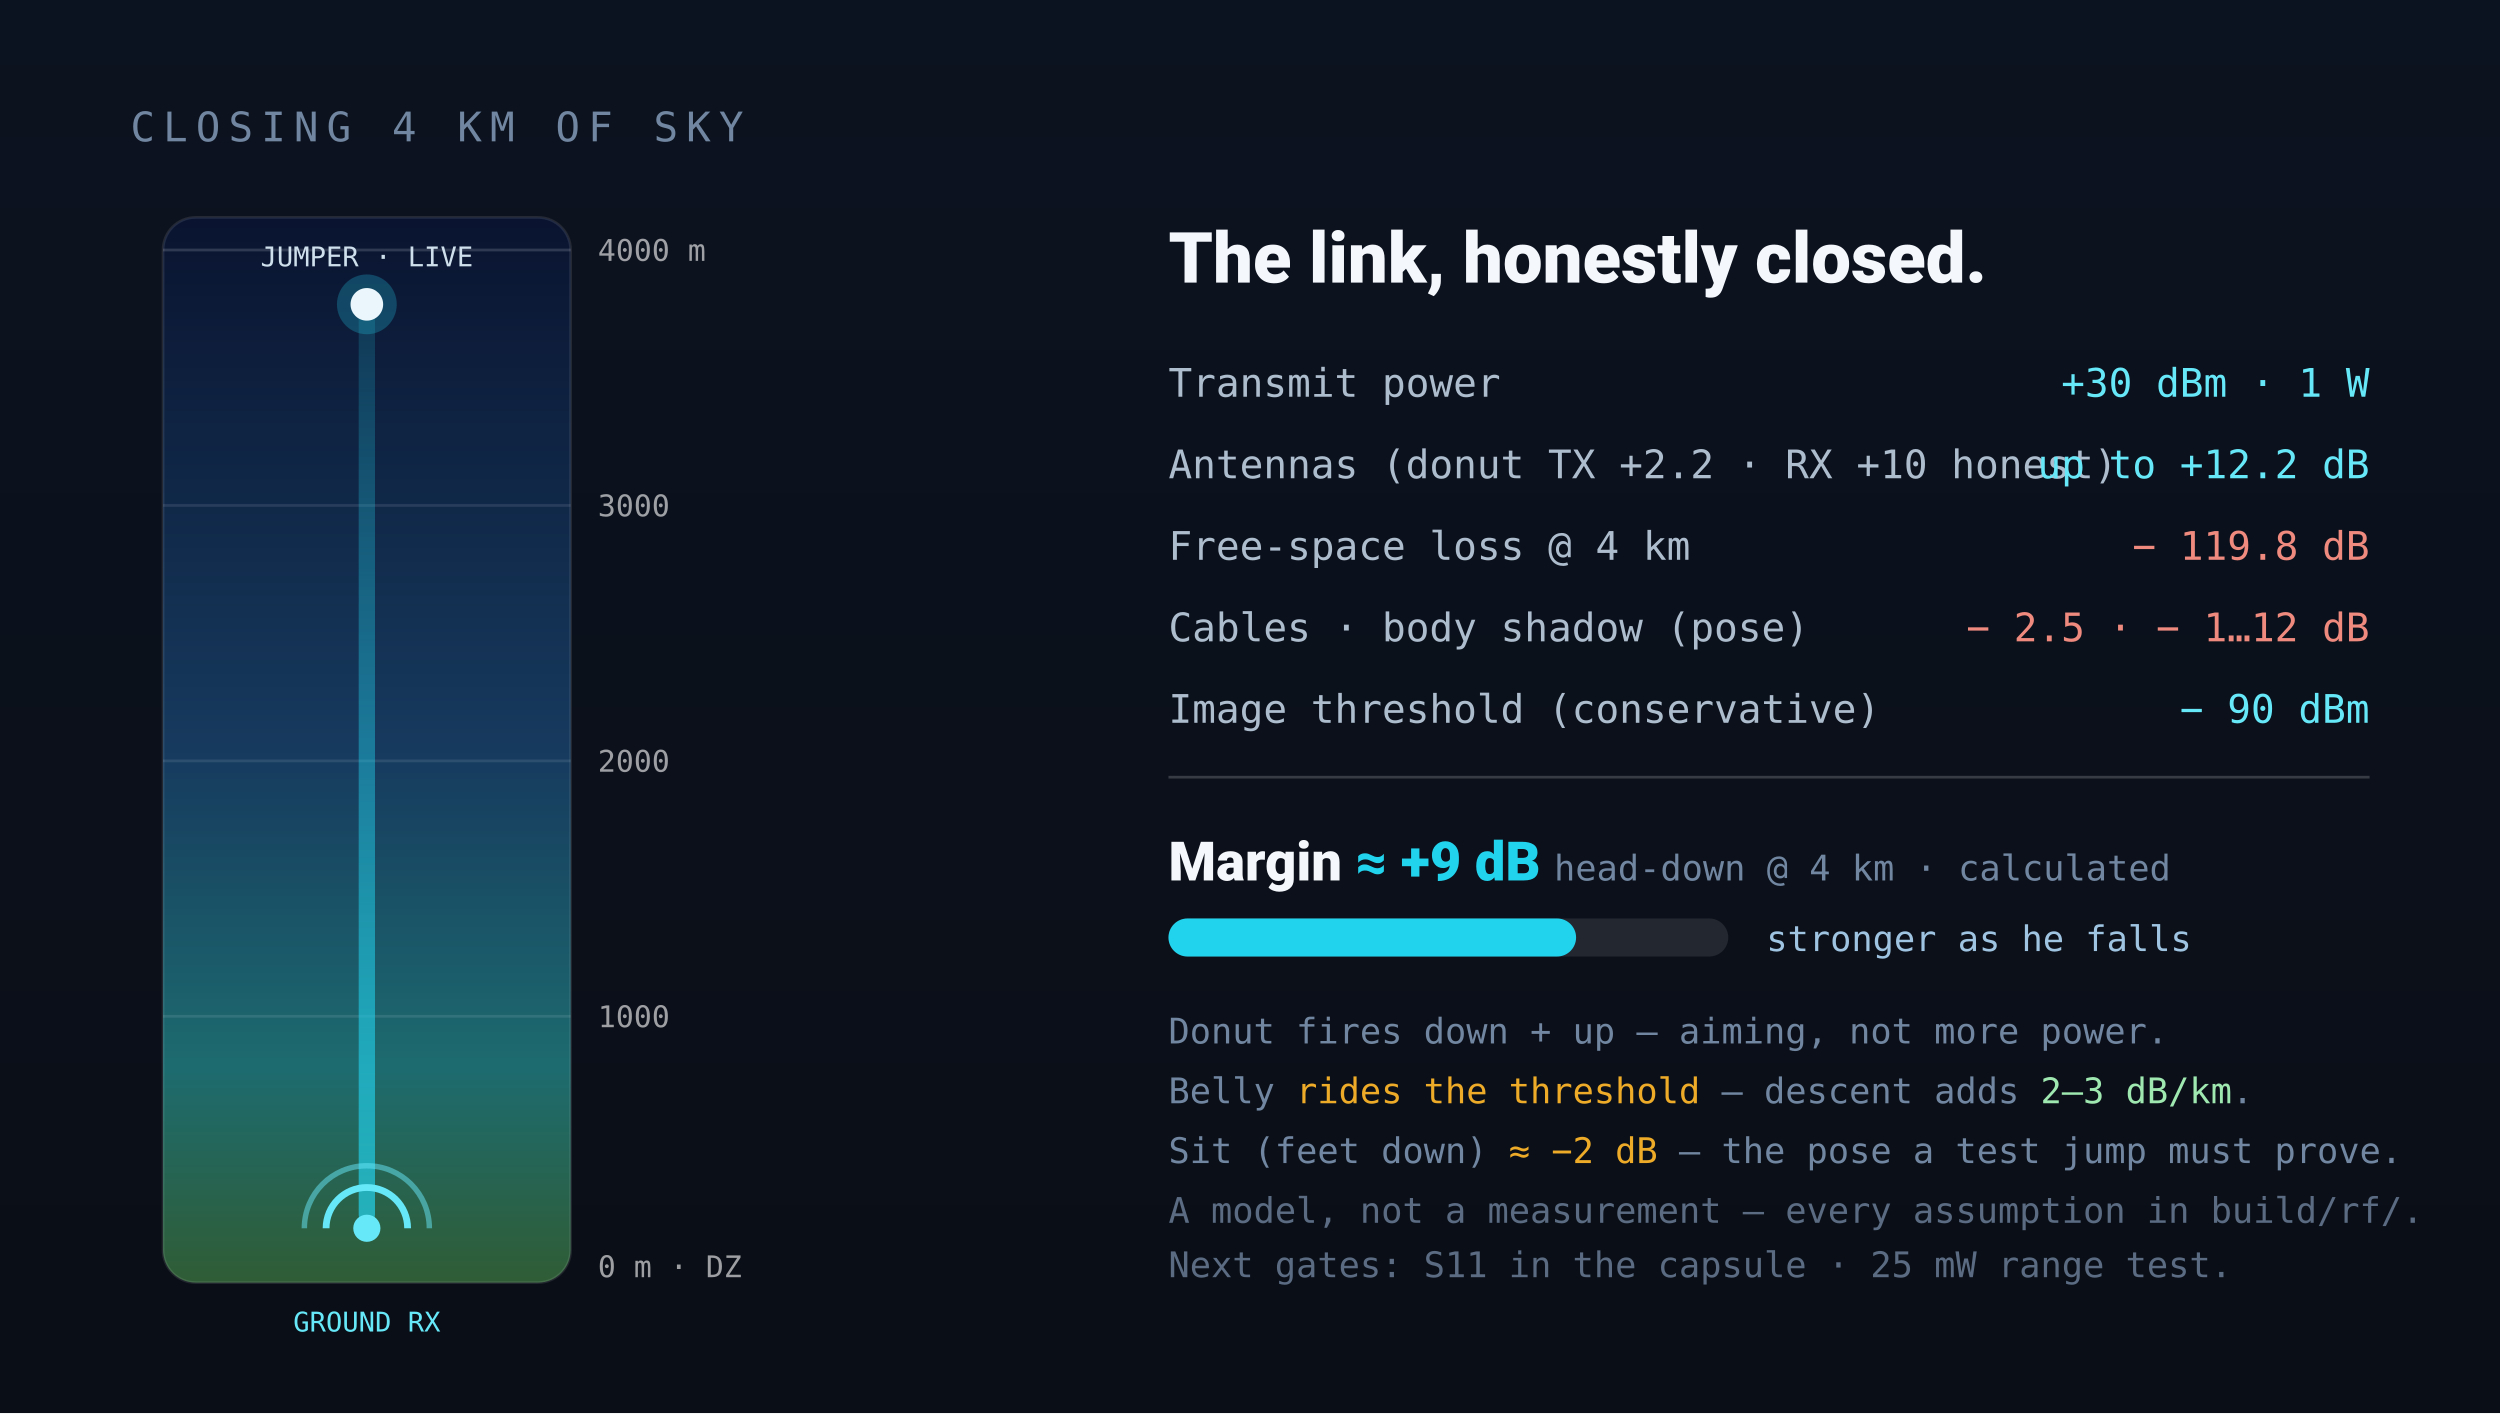
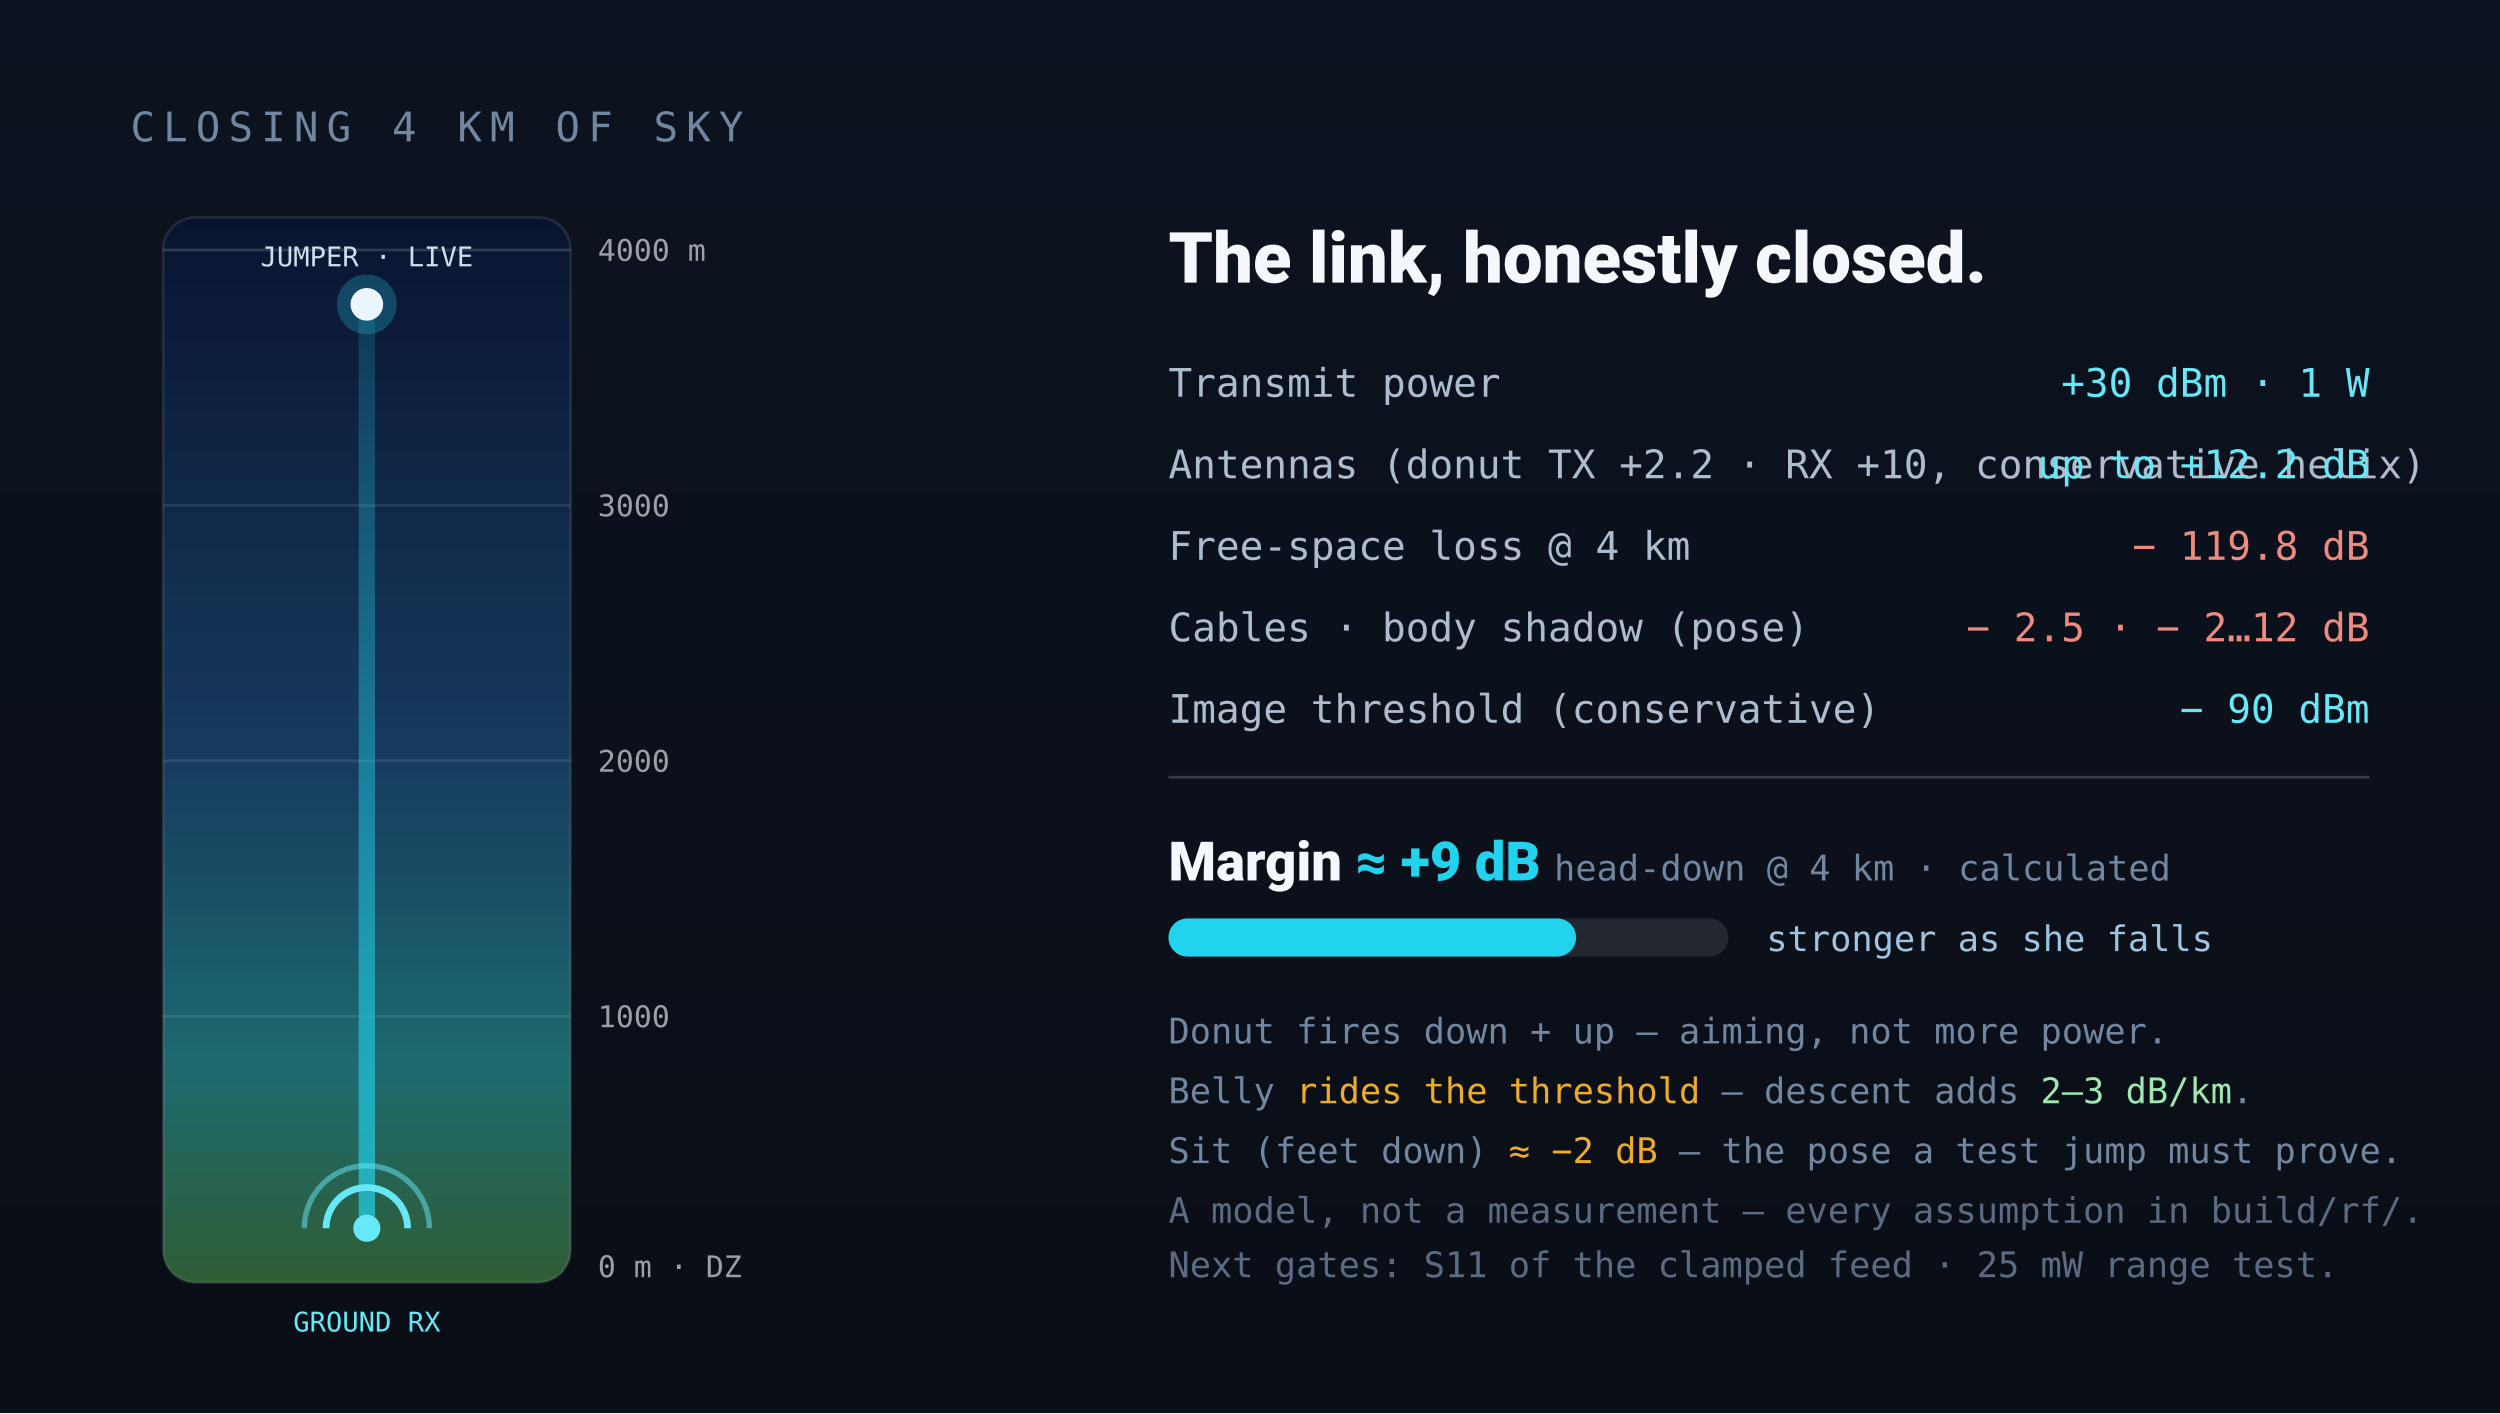
<svg xmlns="http://www.w3.org/2000/svg" viewBox="0 0 920 520" width="920" height="520" role="img" aria-label="Closing 4 km of sky: from +30 dBm transmit, minus 119.8 dB free-space loss, honest antenna gains and pose-dependent body shadow, against a conservative −90 dBm threshold. Head-down closes with about +9 dB, belly rides the threshold and improves as the jumper descends. A calculated model, not a measurement.">
  <defs>
    <linearGradient id="air" x1="0" y1="0" x2="0" y2="1">
      <stop offset="0" stop-color="#0a1430" />
      <stop offset=".5" stop-color="#163a5e" />
      <stop offset=".8" stop-color="#1d6b6f" />
      <stop offset="1" stop-color="#2f5d36" />
    </linearGradient>
    <linearGradient id="bgg" x1="0" y1="0" x2="0" y2="1">
      <stop offset="0" stop-color="#0c1320" />
      <stop offset="1" stop-color="#0a0e16" />
    </linearGradient>
    <linearGradient id="beam" x1="0" y1="0" x2="0" y2="1">
      <stop offset="0" stop-color="#22d3ee" stop-opacity=".15" />
      <stop offset="1" stop-color="#22d3ee" stop-opacity=".7" />
    </linearGradient>
    <style>
    .mono{font-family:ui-monospace,"SF Mono",Menlo,monospace}
    .sans{font-family:-apple-system,"Segoe UI",Roboto,sans-serif}
    /* jumper falls 4 km → ground; gravity-ish ease-in */
    @keyframes fall{0%{transform:translateY(0);opacity:0}6%{opacity:1}90%{opacity:1}100%{transform:translateY(338px);opacity:0}}
    /* signal strength grows in LOCKSTEP with the fall (same timing) — already closed at 4 km, only climbs */
    @keyframes strength{0%{width:96px}90%{width:150px}100%{width:150px}}
    @keyframes pulse{0%,100%{opacity:.45}50%{opacity:1}}
    #jumper{animation:fall 5s ease-in infinite}
    #mbar{animation:strength 5s ease-in infinite}
    #gs{animation:pulse 1.6s ease-in-out infinite}
  </style>
  </defs>
  <rect width="920" height="520" fill="url(#bgg)" />
  <text x="48" y="52" class="mono" font-size="15" letter-spacing="3" fill="#7186a0">CLOSING 4 KM OF SKY</text>
  <rect x="60" y="80" width="150" height="392" rx="12" fill="url(#air)" stroke="rgba(255,255,255,.1)" />
  <g class="mono" font-size="11" fill="rgba(255,255,255,.6)">
    <text x="220" y="96">4000 m</text>
    <line x1="60" y1="92" x2="210" y2="92" stroke="rgba(255,255,255,.15)" />
    <text x="220" y="190">3000</text>
    <line x1="60" y1="186" x2="210" y2="186" stroke="rgba(255,255,255,.1)" />
    <text x="220" y="284">2000</text>
    <line x1="60" y1="280" x2="210" y2="280" stroke="rgba(255,255,255,.1)" />
    <text x="220" y="378">1000</text>
    <line x1="60" y1="374" x2="210" y2="374" stroke="rgba(255,255,255,.1)" />
    <text x="220" y="470">0 m · DZ</text>
  </g>
  <rect x="132" y="112" width="6" height="338" rx="3" fill="url(#beam)" />
  <g id="gs">
    <path d="M120 452 a15 15 0 0 1 30 0" fill="none" stroke="#67e8f9" stroke-width="2.5" />
    <path d="M112 452 a23 23 0 0 1 46 0" fill="none" stroke="#67e8f9" stroke-width="2" opacity=".5" />
    <circle cx="135" cy="452" r="5" fill="#67e8f9" />
  </g>
  <text x="135" y="490" text-anchor="middle" class="mono" font-size="10" fill="#67e8f9">GROUND RX</text>
  <g id="jumper">
    <circle cx="135" cy="112" r="11" fill="#22d3ee" opacity=".25" />
    <circle cx="135" cy="112" r="6" fill="#eaf6fb" />
    <text x="135" y="98" text-anchor="middle" class="mono" font-size="10" fill="#cfe0ec">JUMPER · LIVE</text>
  </g>
  <text x="430" y="104" class="sans" font-size="26" font-weight="800" fill="#f4f7fb">The link, honestly closed.</text>
  <g class="mono" font-size="14.5">
    <text x="430" y="146" fill="#aebdce">Transmit power</text>
    <text x="872" y="146" text-anchor="end" fill="#67e8f9">+30 dBm · 1 W</text>
-     <text x="430" y="176" fill="#aebdce">Antennas (donut TX +2.2 · RX +10 honest)</text>
+     <text x="430" y="176" fill="#aebdce">Antennas (donut TX +2.2 · RX +10, conservative helix)</text>
    <text x="872" y="176" text-anchor="end" fill="#67e8f9">up to +12.2 dB</text>
    <text x="430" y="206" fill="#aebdce">Free-space loss @ 4 km</text>
    <text x="872" y="206" text-anchor="end" fill="#ef8a7f">− 119.8 dB</text>
    <text x="430" y="236" fill="#aebdce">Cables · body shadow (pose)</text>
-     <text x="872" y="236" text-anchor="end" fill="#ef8a7f">− 2.5 · − 1…12 dB</text>
+     <text x="872" y="236" text-anchor="end" fill="#ef8a7f">− 2.5 · − 2…12 dB</text>
    <text x="430" y="266" fill="#aebdce">Image threshold (conservative)</text>
    <text x="872" y="266" text-anchor="end" fill="#67e8f9">− 90 dBm</text>
    <line x1="430" y1="286" x2="872" y2="286" stroke="rgba(255,255,255,.18)" />
  </g>
  <text x="430" y="324" class="sans" font-size="20" font-weight="800" fill="#f4f7fb">Margin <tspan fill="#22d3ee">≈ +9 dB</tspan>
    <tspan class="mono" font-size="13" font-weight="400" fill="#7186a0">head-down @ 4 km · calculated</tspan>
  </text>
  <rect x="430" y="338" width="206" height="14" rx="7" fill="rgba(255,255,255,.1)" />
  <rect id="mbar" x="430" y="338" width="150" height="14" rx="7" fill="#22d3ee" />
-   <text x="650" y="350" class="mono" font-size="13" fill="#9fc4e2">stronger as he falls</text>
+   <text x="650" y="350" class="mono" font-size="13" fill="#9fc4e2">stronger as she falls</text>
  <g class="mono" font-size="13" fill="#7186a0">
    <text x="430" y="384">Donut fires down + up — aiming, not more power.</text>
    <text x="430" y="406">Belly <tspan fill="#edab28">rides the threshold</tspan> — descent adds <tspan fill="#9fe8b0">2–3 dB/km</tspan>.</text>
    <text x="430" y="428">Sit (feet down) <tspan fill="#edab28">≈ −2 dB</tspan> — the pose a test jump must prove.</text>
    <text x="430" y="450" fill="#5a6b82">A model, not a measurement — every assumption in build/rf/.</text>
-     <text x="430" y="470" fill="#5a6b82">Next gates: S11 in the capsule · 25 mW range test.</text>
+     <text x="430" y="470" fill="#5a6b82">Next gates: S11 of the clamped feed · 25 mW range test.</text>
  </g>
</svg>
